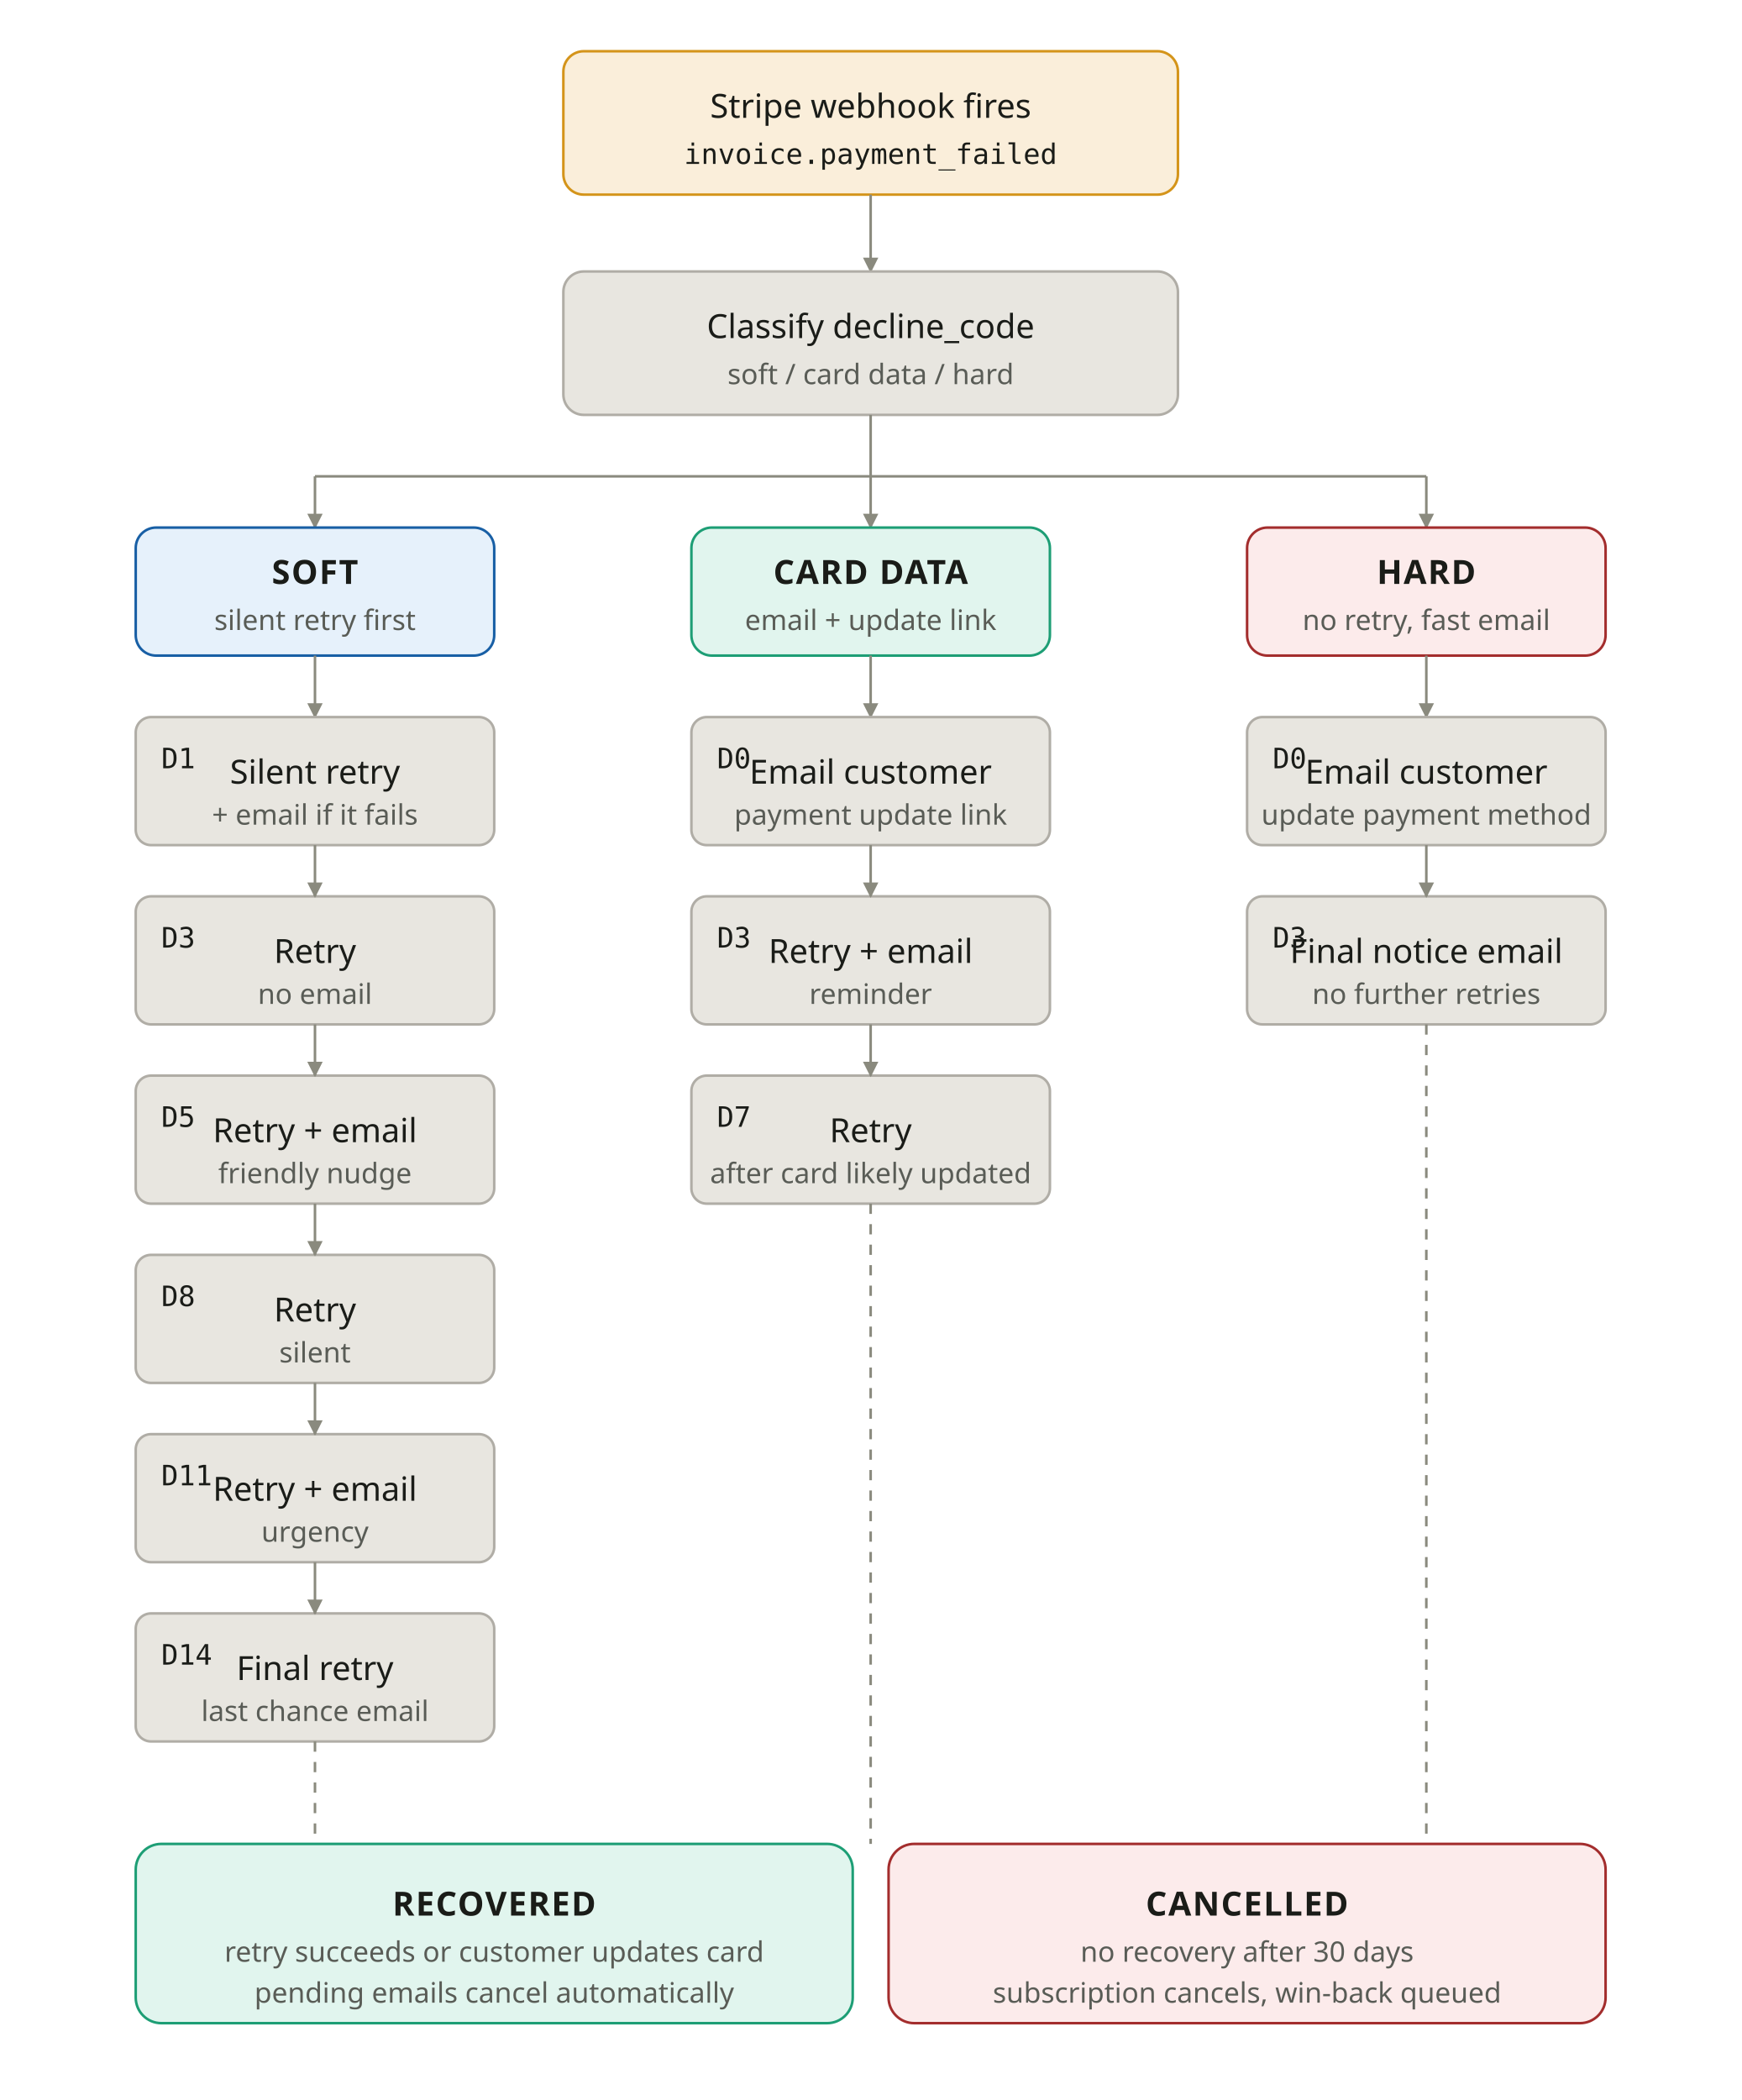
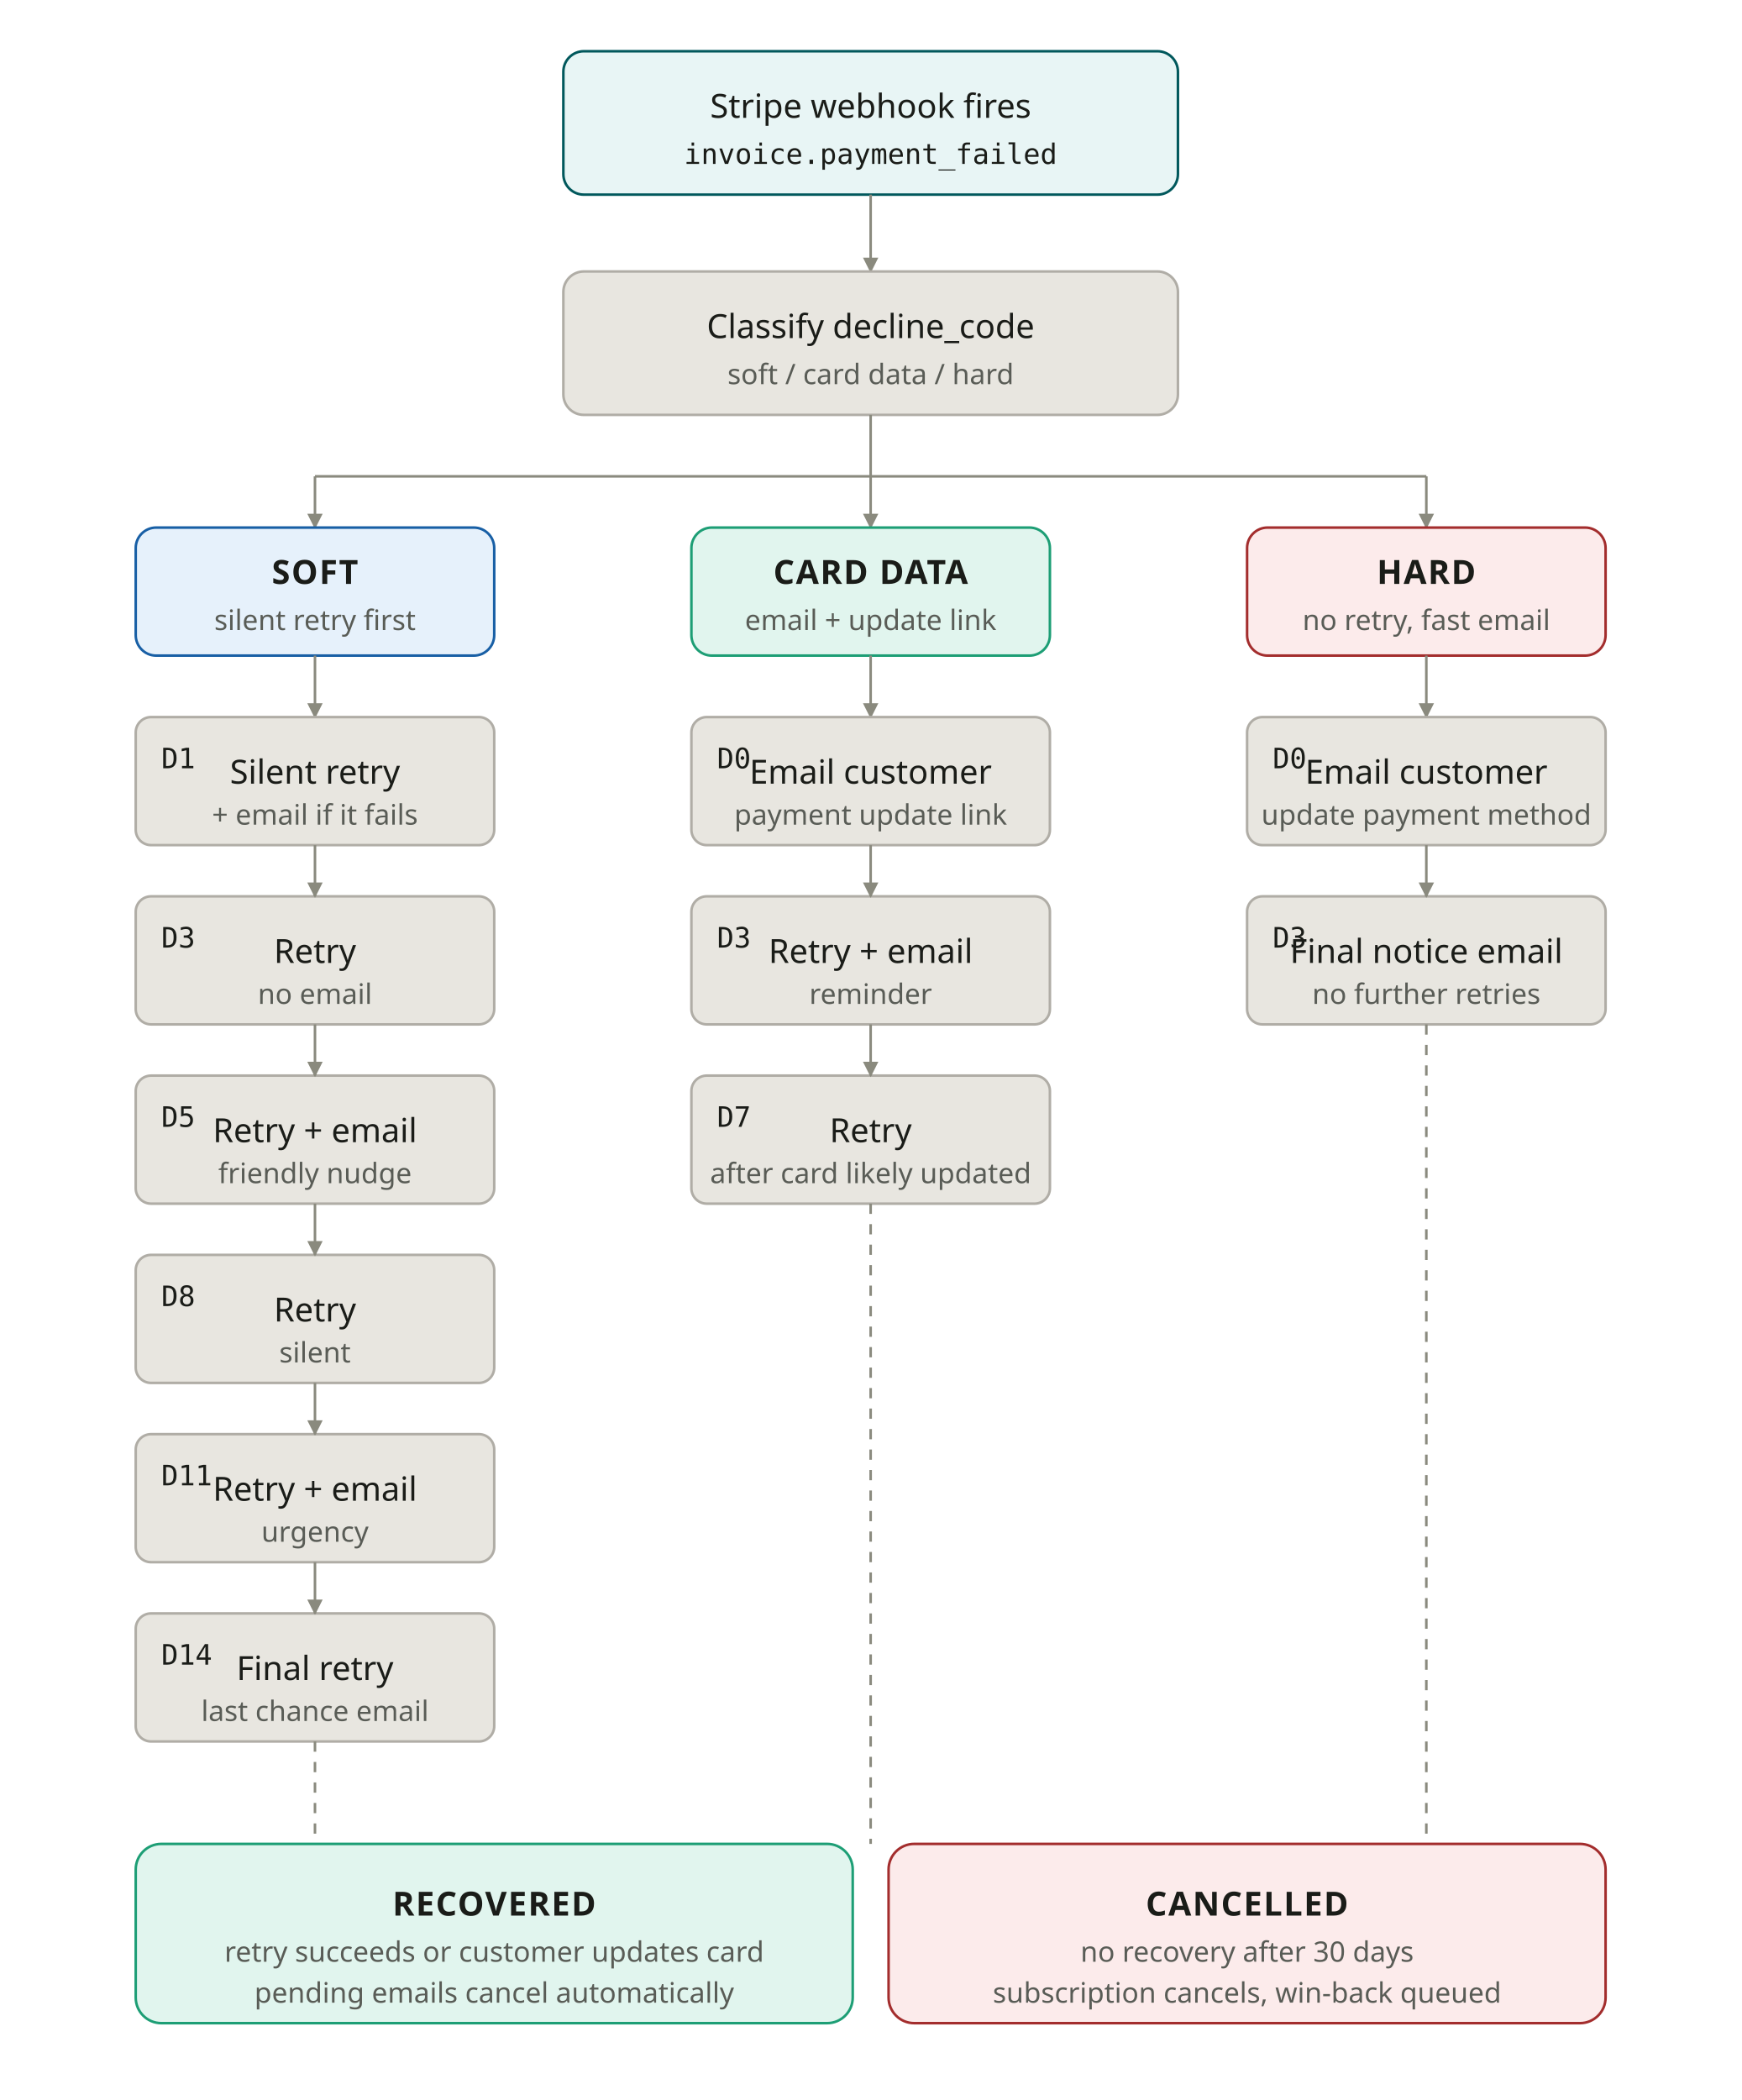
<svg xmlns="http://www.w3.org/2000/svg" viewBox="0 0 680 820">
  <defs>
    <marker id="arrow-rs" markerHeight="6" markerWidth="6" orient="auto-start-reverse" refX="9" refY="5" viewBox="0 0 10 10">
      <path d="m0 0 10 5-10 5z" class="arrow-head" />
    </marker>
  </defs>
  <style>.node-neutral { fill: #e8e6e0; stroke: #b0ada6; }
-     .node-accent  { fill: #faeeda; stroke: #d4941a; }
+     .node-accent  { fill: #e8f5f5; stroke: #01585c; }
    .node-success { fill: #e1f5ee; stroke: #1d9e75; }
    .node-warning { fill: #fcebeb; stroke: #a32d2d; }
    .node-info    { fill: #e6f1fb; stroke: #185fa5; }
    .label-primary   { fill: #1a1c18; font-family: system-ui, sans-serif; font-size: 13px; font-weight: 500; }
    .label-secondary { fill: #595c56; font-family: system-ui, sans-serif; font-size: 11px; font-family: system-ui, sans-serif; }
    .label-mono      { fill: #1a1c18; font-family: ui-monospace, monospace; font-size: 11px; font-weight: 500; }
    .header          { fill: #1a1c18; font-family: system-ui, sans-serif; font-size: 13px; font-weight: 600; letter-spacing: 0.04em; }
    .connector { stroke: #8a8a7e; stroke-width: 1; fill: none; }
    .arrow-head { fill: #8a8a7e; }
    :root[data-theme="dark"] .node-neutral { fill: #222420; stroke: #4a4c44; }
-     :root[data-theme="dark"] .node-accent  { fill: #1e1a0a; stroke: #826217; }
+     :root[data-theme="dark"] .node-accent  { fill: #1a2d2e; stroke: #2d7c80; }
    :root[data-theme="dark"] .node-success { fill: #091e14; stroke: #1f7a5f; }
    :root[data-theme="dark"] .node-warning { fill: #200a0a; stroke: #b92727; }
    :root[data-theme="dark"] .node-info    { fill: #0a1428; stroke: #315dc4; }
    :root[data-theme="dark"] .label-primary   { fill: #f0ede8; }
    :root[data-theme="dark"] .label-secondary { fill: #a8a49e; }
    :root[data-theme="dark"] .label-mono      { fill: #f0ede8; }
    :root[data-theme="dark"] .header          { fill: #f0ede8; }
    :root[data-theme="dark"] .connector { stroke: #4a4c44; }
    :root[data-theme="dark"] .arrow-head { fill: #4a4c44; }</style>
  <rect width="240" height="56" x="220" y="20" class="node-accent" rx="8" />
  <text x="340" y="46" class="label-primary" text-anchor="middle">Stripe webhook fires</text>
  <text x="340" y="64" class="label-mono" text-anchor="middle">invoice.payment_failed</text>
  <path marker-end="url(#arrow-rs)" d="M340 76v30" class="connector" />
  <rect width="240" height="56" x="220" y="106" class="node-neutral" rx="8" />
  <text x="340" y="132" class="label-primary" text-anchor="middle">Classify decline_code</text>
  <text x="340" y="150" class="label-secondary" text-anchor="middle">soft / card data / hard</text>
  <path d="M340 162v24M123 186h434" class="connector" />
  <path marker-end="url(#arrow-rs)" d="M123 186v20" class="connector" />
  <path marker-end="url(#arrow-rs)" d="M340 186v20" class="connector" />
  <path marker-end="url(#arrow-rs)" d="M557 186v20" class="connector" />
  <rect width="140" height="50" x="53" y="206" class="node-info" rx="8" />
  <text x="123" y="228" class="header" text-anchor="middle">SOFT</text>
  <text x="123" y="246" class="label-secondary" text-anchor="middle">silent retry first</text>
  <rect width="140" height="50" x="270" y="206" class="node-success" rx="8" />
  <text x="340" y="228" class="header" text-anchor="middle">CARD DATA</text>
  <text x="340" y="246" class="label-secondary" text-anchor="middle">email + update link</text>
  <rect width="140" height="50" x="487" y="206" class="node-warning" rx="8" />
  <text x="557" y="228" class="header" text-anchor="middle">HARD</text>
  <text x="557" y="246" class="label-secondary" text-anchor="middle">no retry, fast email</text>
  <path marker-end="url(#arrow-rs)" d="M123 256v24" class="connector" />
  <path marker-end="url(#arrow-rs)" d="M340 256v24" class="connector" />
  <path marker-end="url(#arrow-rs)" d="M557 256v24" class="connector" />
  <rect width="140" height="50" x="53" y="280" class="node-neutral" rx="6" />
  <text x="63" y="300" class="label-mono">D1</text>
  <text x="123" y="306" class="label-primary" text-anchor="middle">Silent retry</text>
  <text x="123" y="322" class="label-secondary" text-anchor="middle">+ email if it fails</text>
  <rect width="140" height="50" x="53" y="350" class="node-neutral" rx="6" />
  <text x="63" y="370" class="label-mono">D3</text>
  <text x="123" y="376" class="label-primary" text-anchor="middle">Retry</text>
  <text x="123" y="392" class="label-secondary" text-anchor="middle">no email</text>
  <rect width="140" height="50" x="53" y="420" class="node-neutral" rx="6" />
  <text x="63" y="440" class="label-mono">D5</text>
  <text x="123" y="446" class="label-primary" text-anchor="middle">Retry + email</text>
  <text x="123" y="462" class="label-secondary" text-anchor="middle">friendly nudge</text>
  <rect width="140" height="50" x="53" y="490" class="node-neutral" rx="6" />
  <text x="63" y="510" class="label-mono">D8</text>
  <text x="123" y="516" class="label-primary" text-anchor="middle">Retry</text>
  <text x="123" y="532" class="label-secondary" text-anchor="middle">silent</text>
  <rect width="140" height="50" x="53" y="560" class="node-neutral" rx="6" />
  <text x="63" y="580" class="label-mono">D11</text>
  <text x="123" y="586" class="label-primary" text-anchor="middle">Retry + email</text>
  <text x="123" y="602" class="label-secondary" text-anchor="middle">urgency</text>
  <rect width="140" height="50" x="53" y="630" class="node-neutral" rx="6" />
  <text x="63" y="650" class="label-mono">D14</text>
  <text x="123" y="656" class="label-primary" text-anchor="middle">Final retry</text>
  <text x="123" y="672" class="label-secondary" text-anchor="middle">last chance email</text>
  <path marker-end="url(#arrow-rs)" d="M123 330v20" class="connector" />
  <path marker-end="url(#arrow-rs)" d="M123 400v20" class="connector" />
  <path marker-end="url(#arrow-rs)" d="M123 470v20" class="connector" />
  <path marker-end="url(#arrow-rs)" d="M123 540v20" class="connector" />
  <path marker-end="url(#arrow-rs)" d="M123 610v20" class="connector" />
  <rect width="140" height="50" x="270" y="280" class="node-neutral" rx="6" />
  <text x="280" y="300" class="label-mono">D0</text>
  <text x="340" y="306" class="label-primary" text-anchor="middle">Email customer</text>
  <text x="340" y="322" class="label-secondary" text-anchor="middle">payment update link</text>
  <rect width="140" height="50" x="270" y="350" class="node-neutral" rx="6" />
  <text x="280" y="370" class="label-mono">D3</text>
  <text x="340" y="376" class="label-primary" text-anchor="middle">Retry + email</text>
  <text x="340" y="392" class="label-secondary" text-anchor="middle">reminder</text>
  <rect width="140" height="50" x="270" y="420" class="node-neutral" rx="6" />
  <text x="280" y="440" class="label-mono">D7</text>
  <text x="340" y="446" class="label-primary" text-anchor="middle">Retry</text>
  <text x="340" y="462" class="label-secondary" text-anchor="middle">after card likely updated</text>
  <path marker-end="url(#arrow-rs)" d="M340 330v20" class="connector" />
  <path marker-end="url(#arrow-rs)" d="M340 400v20" class="connector" />
  <path stroke-dasharray="4 4" d="M340 470v250" class="connector" />
  <rect width="140" height="50" x="487" y="280" class="node-neutral" rx="6" />
  <text x="497" y="300" class="label-mono">D0</text>
  <text x="557" y="306" class="label-primary" text-anchor="middle">Email customer</text>
  <text x="557" y="322" class="label-secondary" text-anchor="middle">update payment method</text>
  <rect width="140" height="50" x="487" y="350" class="node-neutral" rx="6" />
  <text x="497" y="370" class="label-mono">D3</text>
  <text x="557" y="376" class="label-primary" text-anchor="middle">Final notice email</text>
  <text x="557" y="392" class="label-secondary" text-anchor="middle">no further retries</text>
  <path marker-end="url(#arrow-rs)" d="M557 330v20" class="connector" />
  <path stroke-dasharray="4 4" d="M557 400v320M123 680v40" class="connector" />
  <rect width="280" height="70" x="53" y="720" class="node-success" rx="10" />
  <text x="193" y="748" class="header" text-anchor="middle">RECOVERED</text>
  <text x="193" y="766" class="label-secondary" text-anchor="middle">retry succeeds or customer updates card</text>
  <text x="193" y="782" class="label-secondary" text-anchor="middle">pending emails cancel automatically</text>
  <rect width="280" height="70" x="347" y="720" class="node-warning" rx="10" />
  <text x="487" y="748" class="header" text-anchor="middle">CANCELLED</text>
  <text x="487" y="766" class="label-secondary" text-anchor="middle">no recovery after 30 days</text>
  <text x="487" y="782" class="label-secondary" text-anchor="middle">subscription cancels, win-back queued</text>
</svg>
